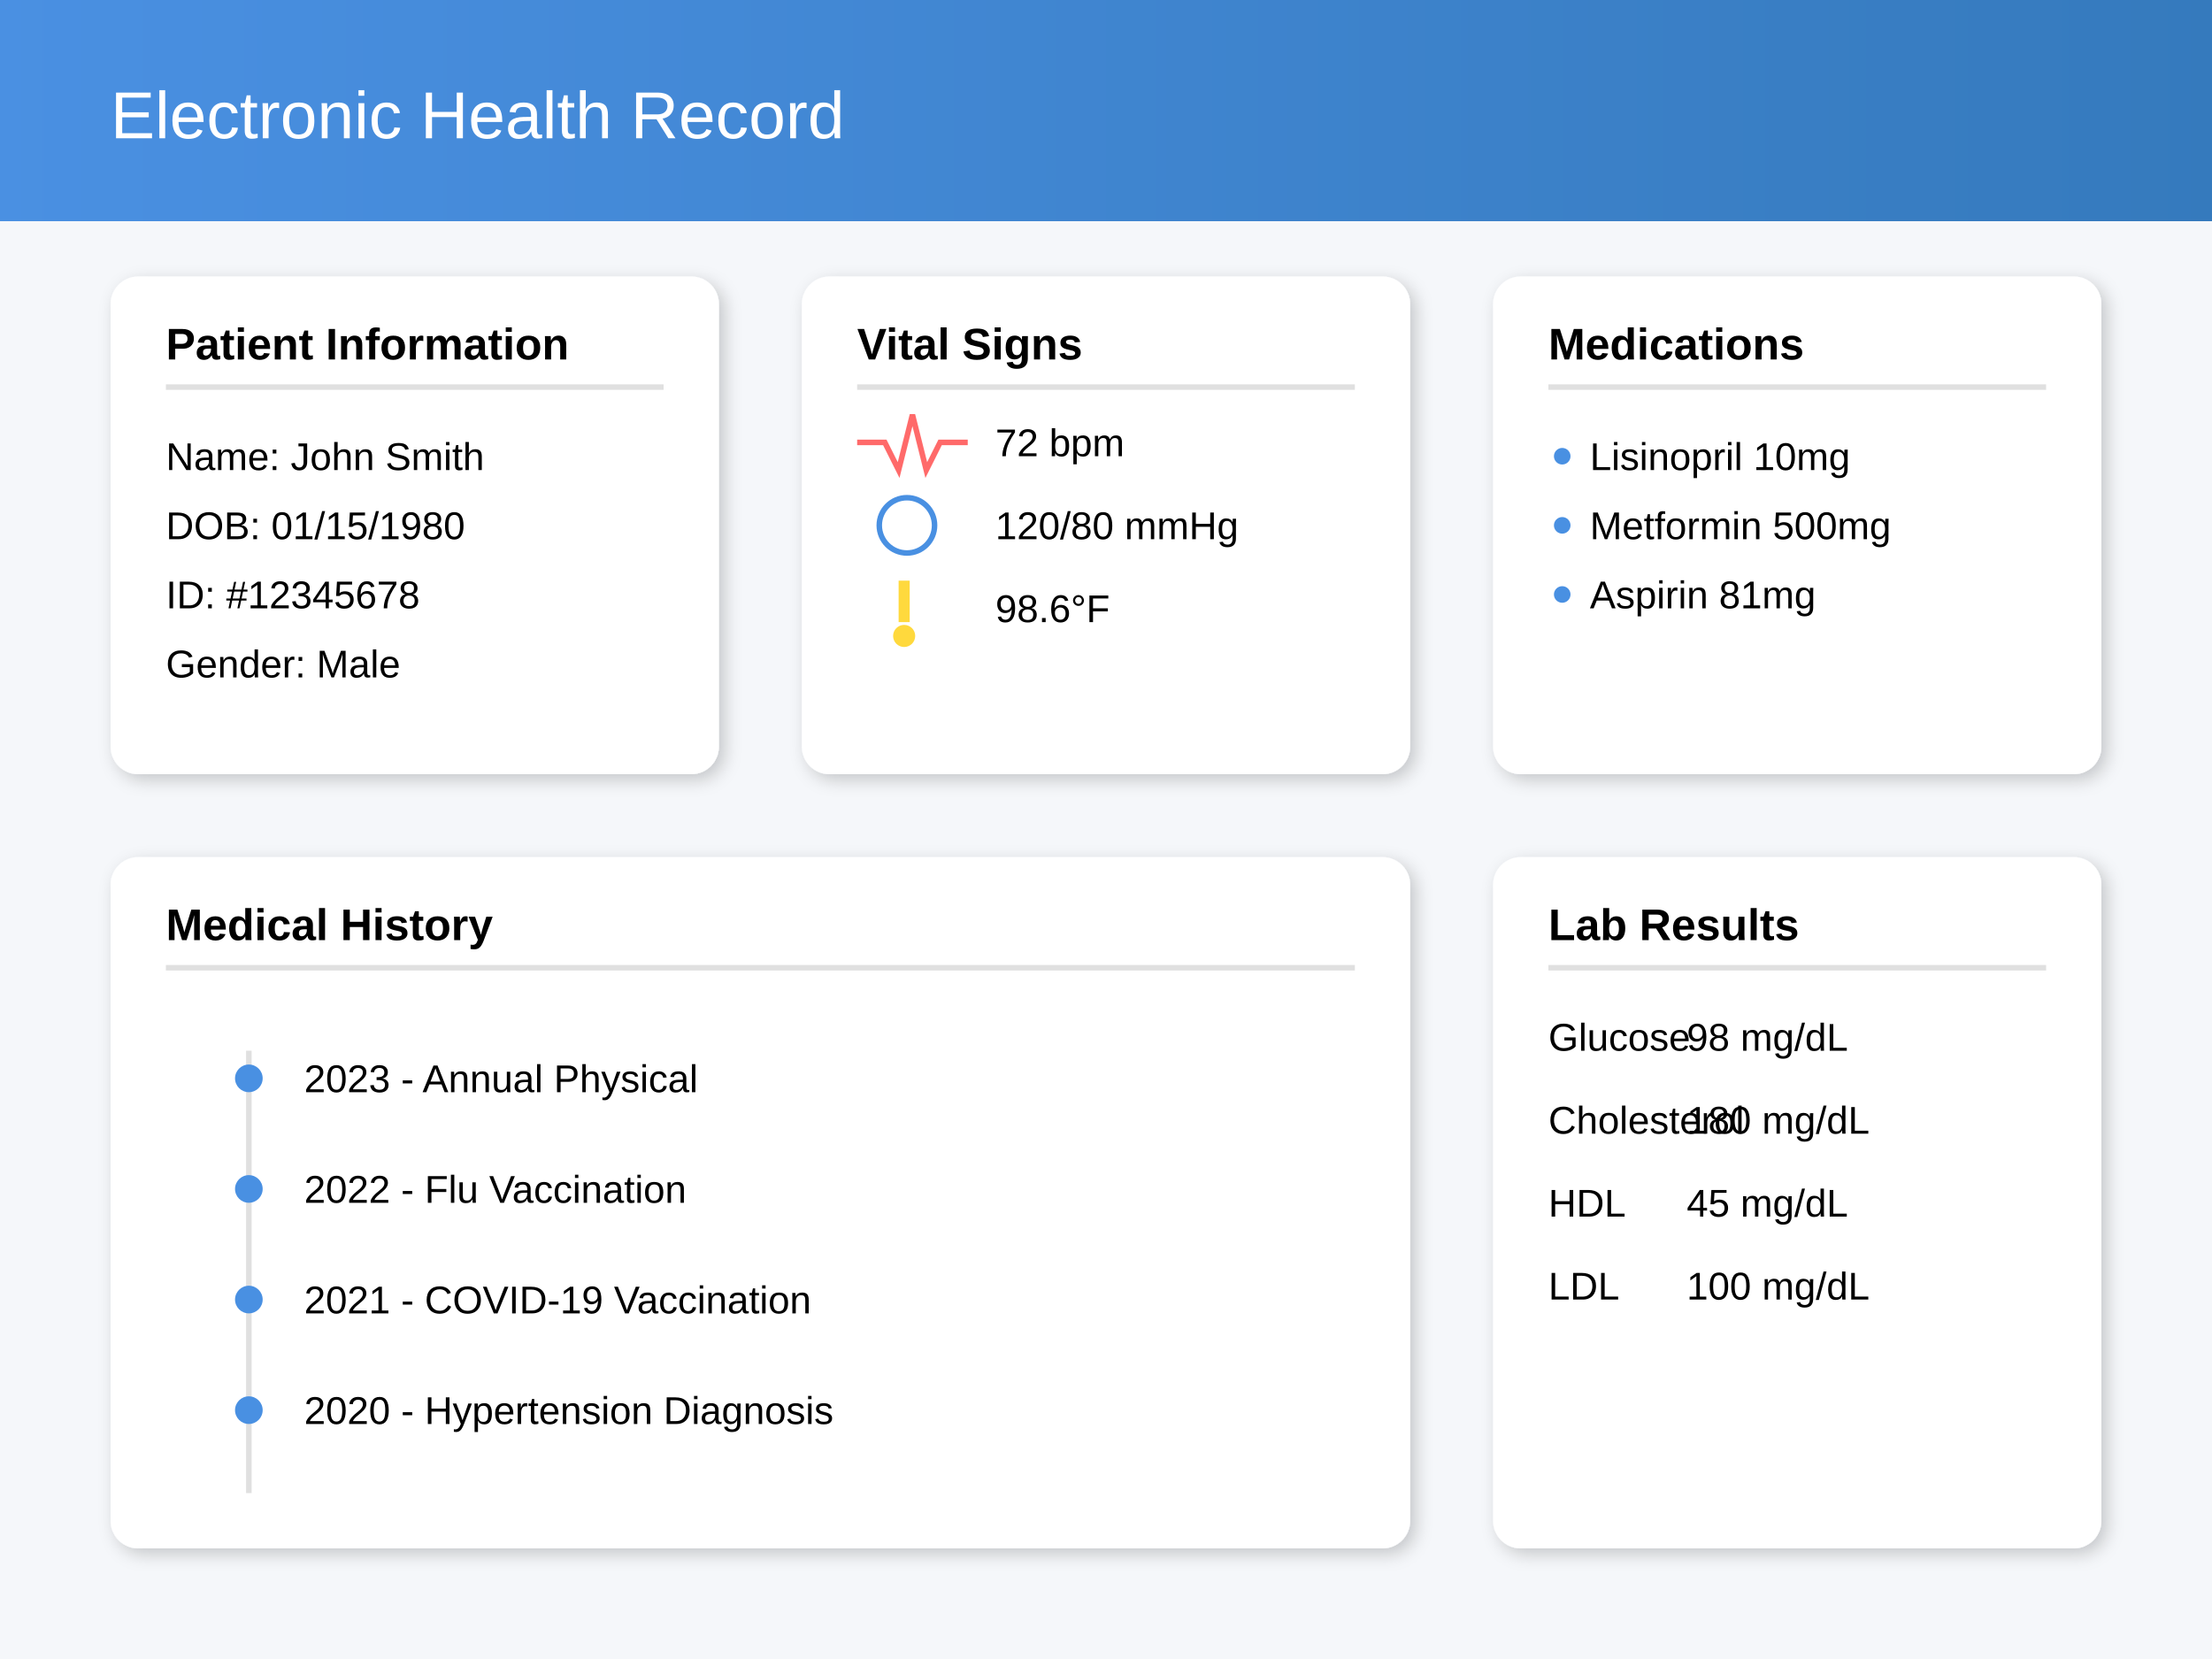
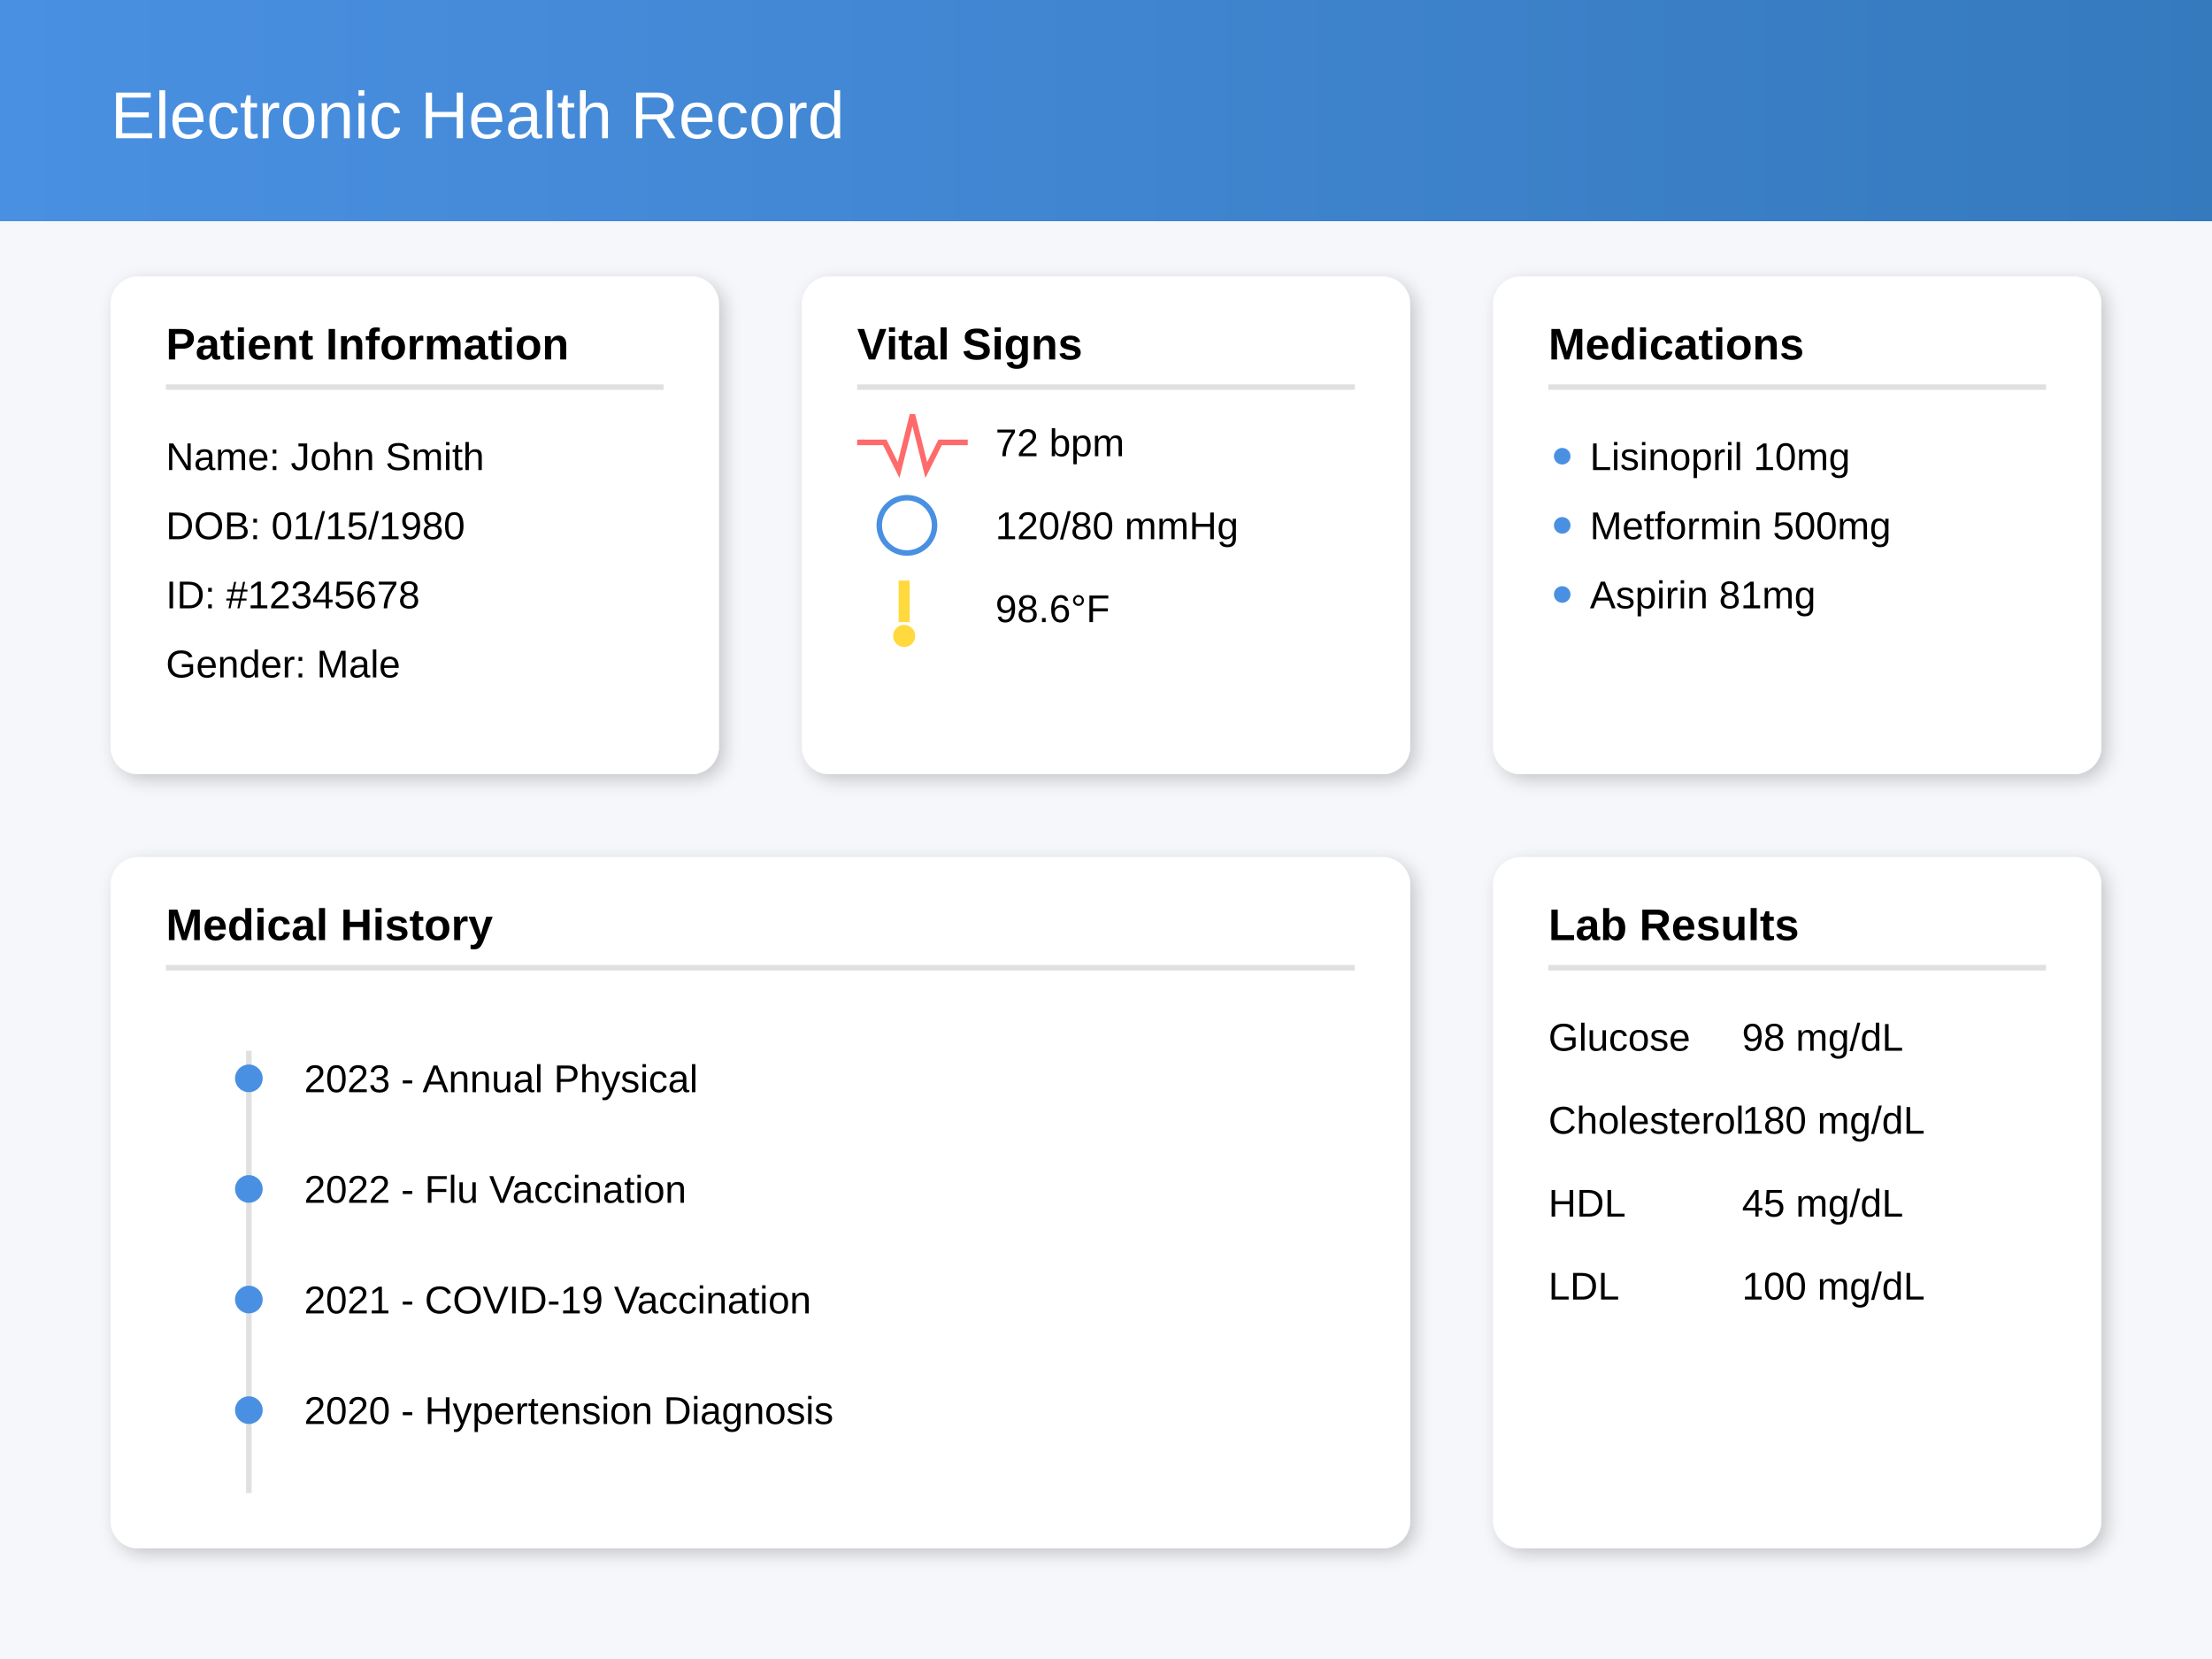
<svg xmlns="http://www.w3.org/2000/svg" viewBox="0 0 800 600">
  <defs>
    <linearGradient id="headerGrad" x1="0%" y1="0%" x2="100%" y2="0%">
      <stop offset="0%" style="stop-color:#4a90e2;stop-opacity:1" />
      <stop offset="100%" style="stop-color:#357abd;stop-opacity:1" />
    </linearGradient>
    <filter id="shadow" x="-20%" y="-20%" width="140%" height="140%">
      <feGaussianBlur in="SourceAlpha" stdDeviation="3" />
      <feOffset dx="2" dy="2" result="offsetblur" />
      <feComponentTransfer>
        <feFuncA type="linear" slope="0.2" />
      </feComponentTransfer>
      <feMerge>
        <feMergeNode />
        <feMergeNode in="SourceGraphic" />
      </feMerge>
    </filter>
  </defs>
  <rect width="800" height="600" fill="#f5f7fa" />
  <rect x="0" y="0" width="800" height="80" fill="url(#headerGrad)" />
  <text x="40" y="50" fill="white" font-family="Arial" font-size="24">Electronic Health Record</text>
  <g transform="translate(40,100)" filter="url(#shadow)">
    <rect width="220" height="180" rx="10" fill="white" />
    <text x="20" y="30" font-family="Arial" font-weight="bold" font-size="16">Patient Information</text>
    <line x1="20" y1="40" x2="200" y2="40" stroke="#e0e0e0" stroke-width="2" />
    <text x="20" y="70" font-family="Arial" font-size="14">Name: John Smith</text>
    <text x="20" y="95" font-family="Arial" font-size="14">DOB: 01/15/1980</text>
    <text x="20" y="120" font-family="Arial" font-size="14">ID: #12345678</text>
    <text x="20" y="145" font-family="Arial" font-size="14">Gender: Male</text>
  </g>
  <g transform="translate(290,100)" filter="url(#shadow)">
    <rect width="220" height="180" rx="10" fill="white" />
    <text x="20" y="30" font-family="Arial" font-weight="bold" font-size="16">Vital Signs</text>
    <line x1="20" y1="40" x2="200" y2="40" stroke="#e0e0e0" stroke-width="2" />
    <path d="M20,60 L30,60 L35,70 L40,50 L45,70 L50,60 L60,60" stroke="#ff6b6b" fill="none" stroke-width="2" />
    <text x="70" y="65" font-family="Arial" font-size="14">72 bpm</text>
    <circle cx="38" cy="90" r="10" stroke="#4a90e2" fill="none" stroke-width="2" />
    <text x="70" y="95" font-family="Arial" font-size="14">120/80 mmHg</text>
    <rect x="35" y="110" width="4" height="15" fill="#ffd93d" />
    <circle cx="37" cy="130" r="4" fill="#ffd93d" />
    <text x="70" y="125" font-family="Arial" font-size="14">98.6°F</text>
  </g>
  <g transform="translate(540,100)" filter="url(#shadow)">
    <rect width="220" height="180" rx="10" fill="white" />
    <text x="20" y="30" font-family="Arial" font-weight="bold" font-size="16">Medications</text>
    <line x1="20" y1="40" x2="200" y2="40" stroke="#e0e0e0" stroke-width="2" />
    <g transform="translate(20,60)">
      <circle cx="5" cy="5" r="3" fill="#4a90e2" />
      <text x="15" y="10" font-family="Arial" font-size="14">Lisinopril 10mg</text>
    </g>
    <g transform="translate(20,85)">
      <circle cx="5" cy="5" r="3" fill="#4a90e2" />
      <text x="15" y="10" font-family="Arial" font-size="14">Metformin 500mg</text>
    </g>
    <g transform="translate(20,110)">
      <circle cx="5" cy="5" r="3" fill="#4a90e2" />
      <text x="15" y="10" font-family="Arial" font-size="14">Aspirin 81mg</text>
    </g>
  </g>
  <g transform="translate(40,310)" filter="url(#shadow)">
    <rect width="470" height="250" rx="10" fill="white" />
    <text x="20" y="30" font-family="Arial" font-weight="bold" font-size="16">Medical History</text>
    <line x1="20" y1="40" x2="450" y2="40" stroke="#e0e0e0" stroke-width="2" />
    <line x1="50" y1="70" x2="50" y2="230" stroke="#e0e0e0" stroke-width="2" />
    <g transform="translate(50,80)">
      <circle cx="0" cy="0" r="5" fill="#4a90e2" />
      <text x="20" y="5" font-family="Arial" font-size="14">2023 - Annual Physical</text>
    </g>
    <g transform="translate(50,120)">
      <circle cx="0" cy="0" r="5" fill="#4a90e2" />
      <text x="20" y="5" font-family="Arial" font-size="14">2022 - Flu Vaccination</text>
    </g>
    <g transform="translate(50,160)">
      <circle cx="0" cy="0" r="5" fill="#4a90e2" />
      <text x="20" y="5" font-family="Arial" font-size="14">2021 - COVID-19 Vaccination</text>
    </g>
    <g transform="translate(50,200)">
      <circle cx="0" cy="0" r="5" fill="#4a90e2" />
      <text x="20" y="5" font-family="Arial" font-size="14">2020 - Hypertension Diagnosis</text>
    </g>
  </g>
  <g transform="translate(540,310)" filter="url(#shadow)">
    <rect width="220" height="250" rx="10" fill="white" />
    <text x="20" y="30" font-family="Arial" font-weight="bold" font-size="16">Lab Results</text>
    <line x1="20" y1="40" x2="200" y2="40" stroke="#e0e0e0" stroke-width="2" />
    <g transform="translate(20,70)">
      <text x="0" y="0" font-family="Arial" font-size="14">Glucose</text>
-       <text x="50" y="0" font-family="Arial" font-size="14">98 mg/dL</text>
+       <text x="70" y="0" font-family="Arial" font-size="14">98 mg/dL</text>
    </g>
    <g transform="translate(20,100)">
      <text x="0" y="0" font-family="Arial" font-size="14">Cholesterol</text>
-       <text x="50" y="0" font-family="Arial" font-size="14">180 mg/dL</text>
+       <text x="70" y="0" font-family="Arial" font-size="14">180 mg/dL</text>
    </g>
    <g transform="translate(20,130)">
      <text x="0" y="0" font-family="Arial" font-size="14">HDL</text>
-       <text x="50" y="0" font-family="Arial" font-size="14">45 mg/dL</text>
+       <text x="70" y="0" font-family="Arial" font-size="14">45 mg/dL</text>
    </g>
    <g transform="translate(20,160)">
      <text x="0" y="0" font-family="Arial" font-size="14">LDL</text>
-       <text x="50" y="0" font-family="Arial" font-size="14">100 mg/dL</text>
+       <text x="70" y="0" font-family="Arial" font-size="14">100 mg/dL</text>
    </g>
  </g>
</svg>
